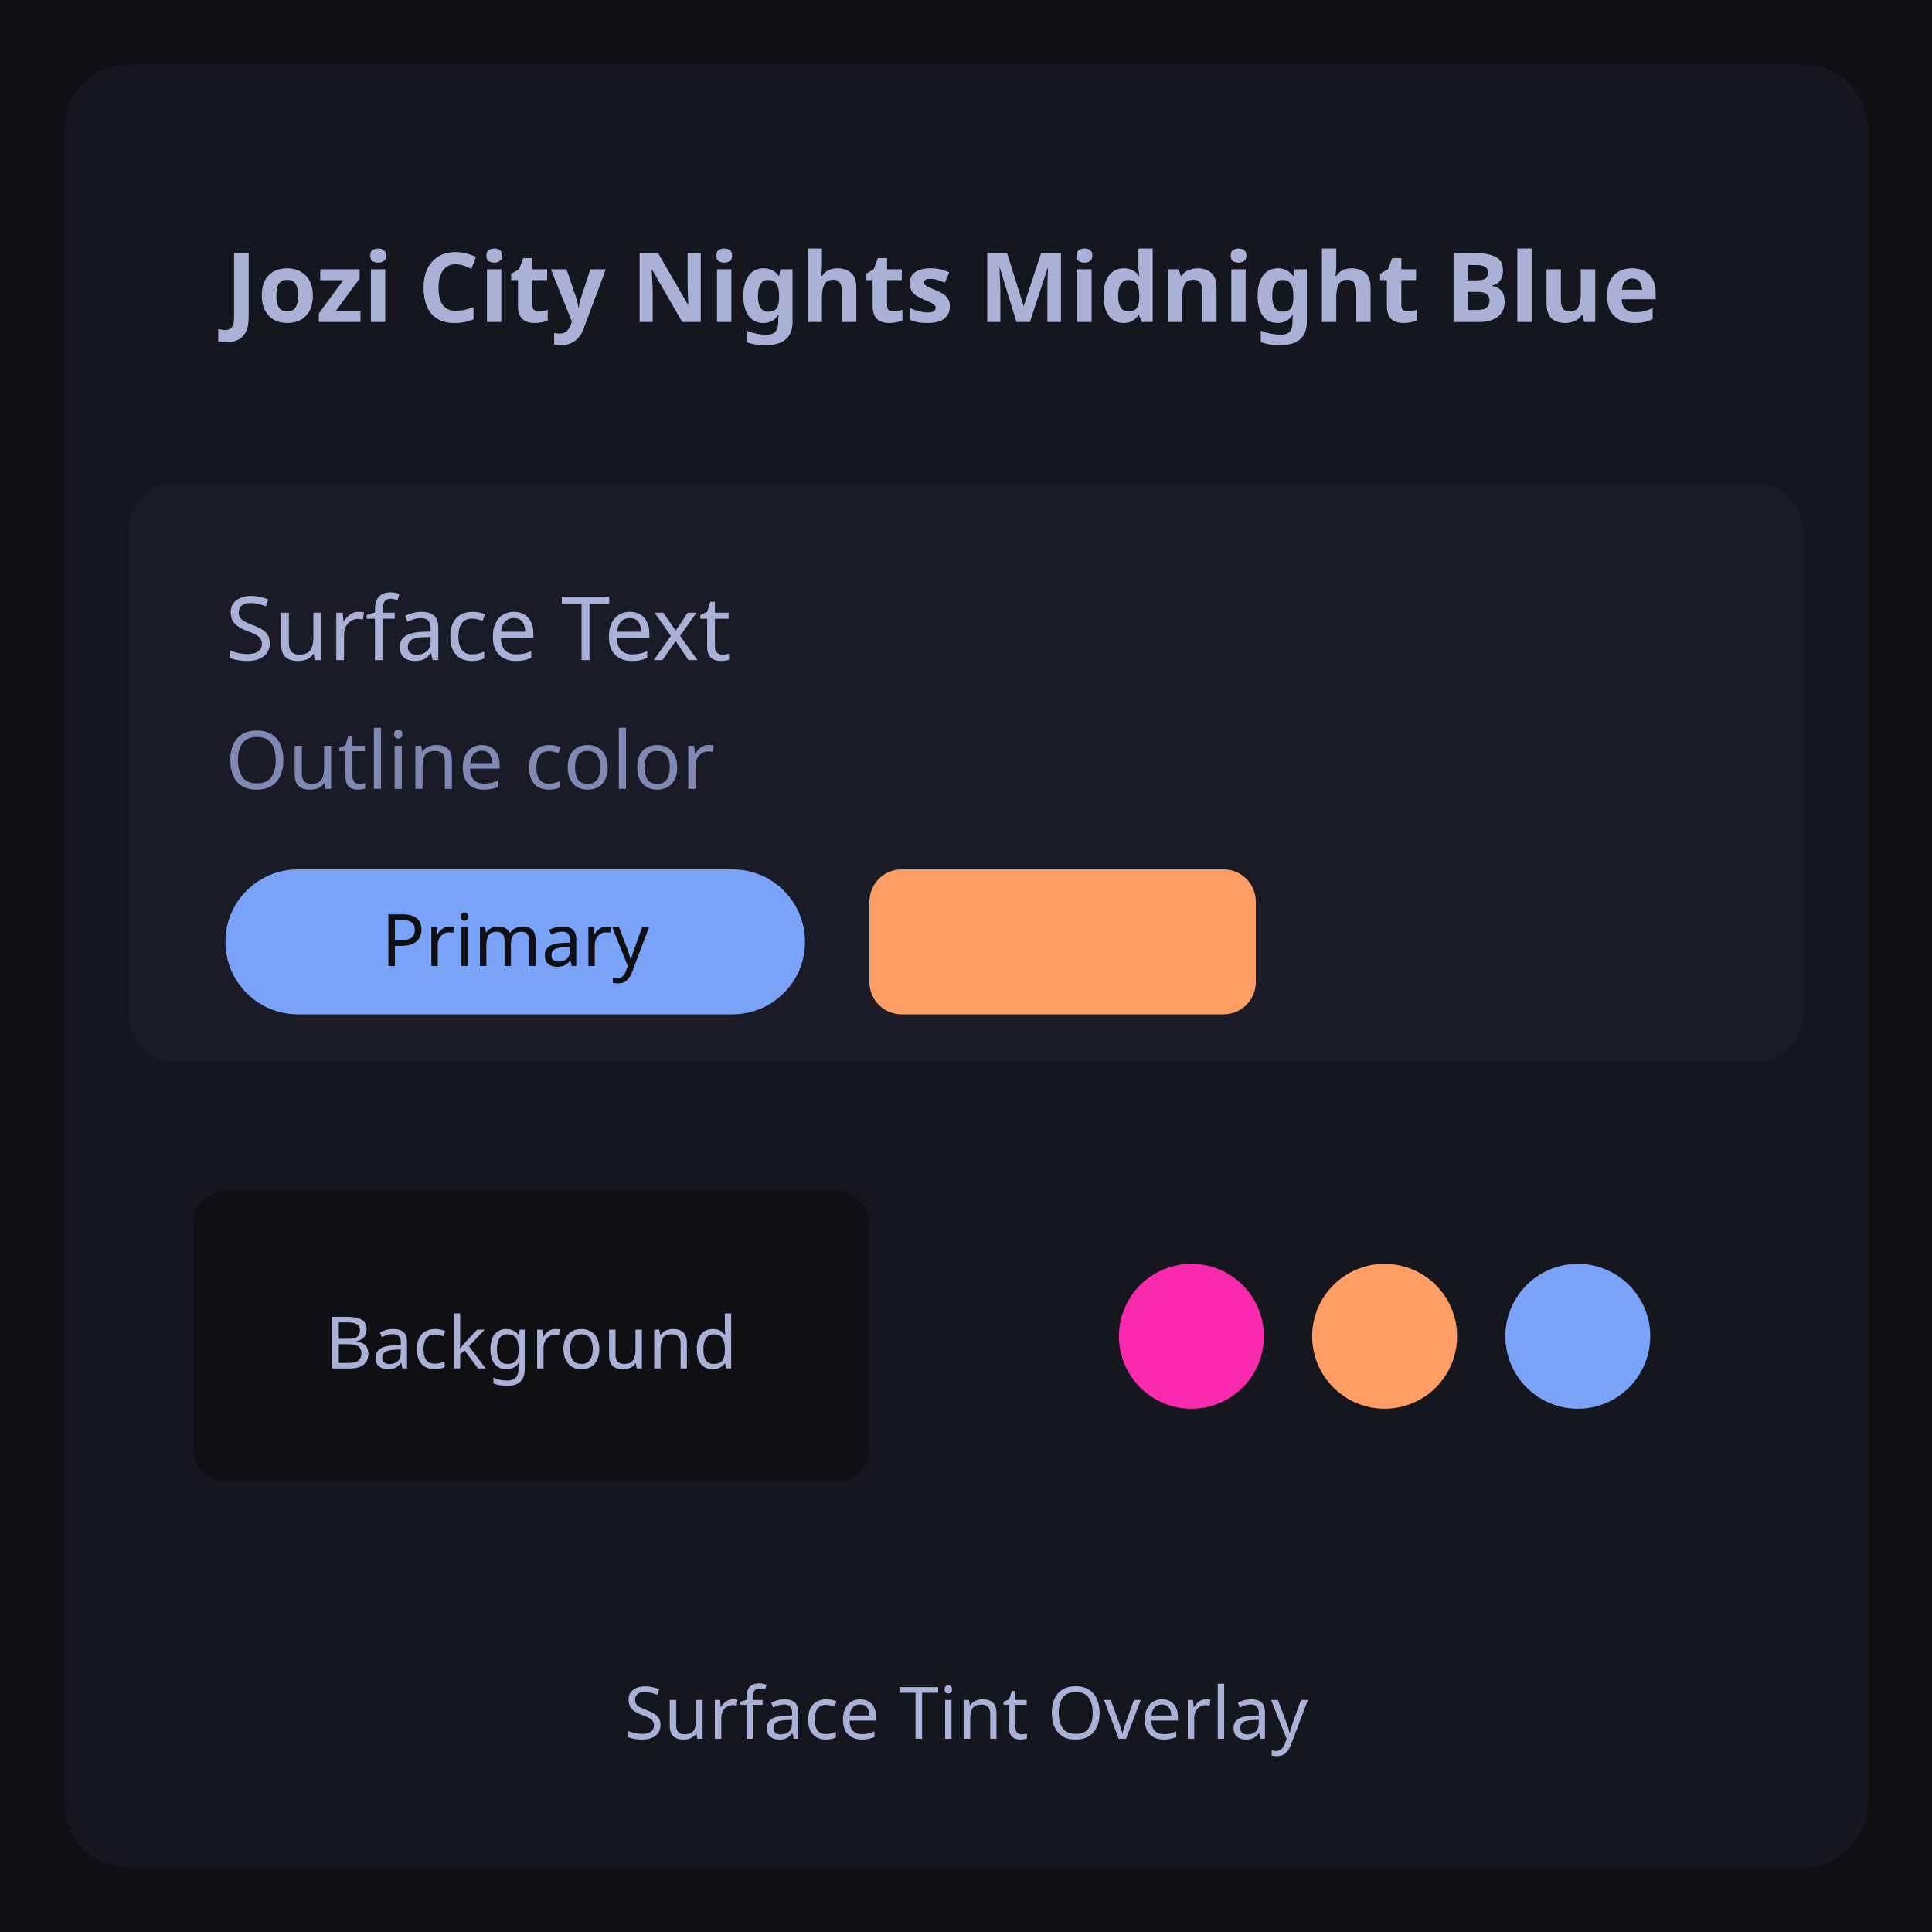
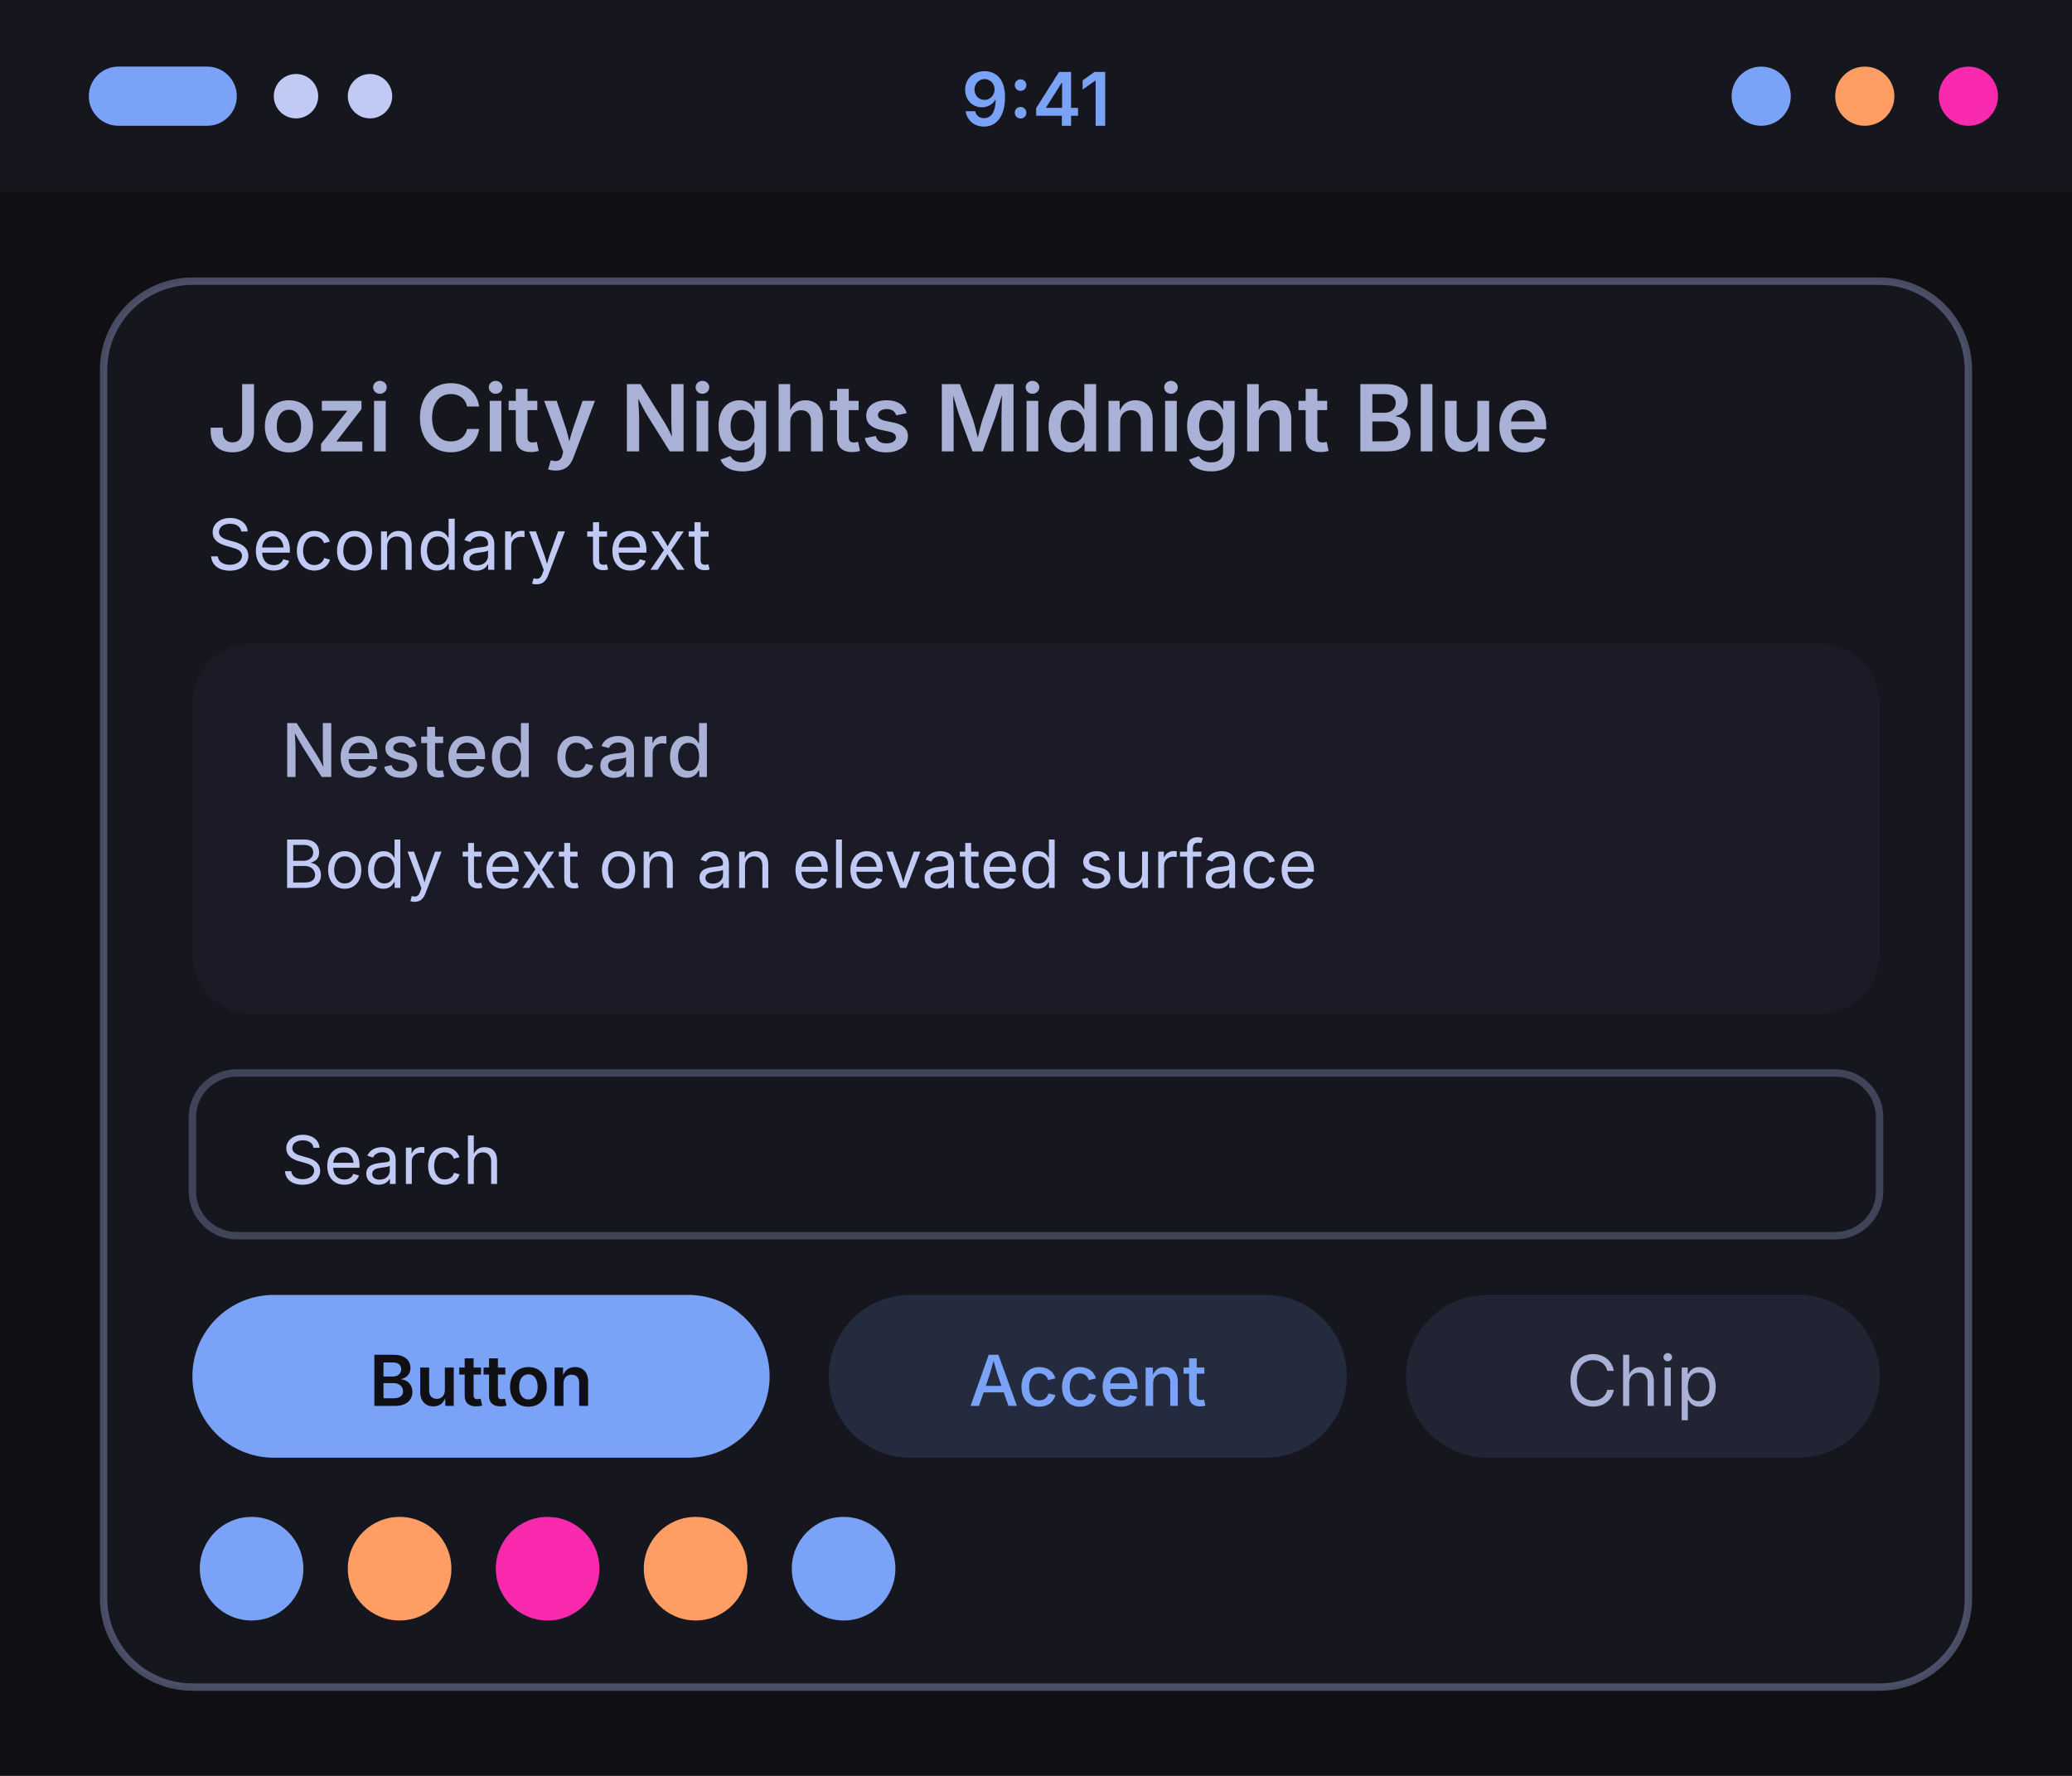
- <svg xmlns="http://www.w3.org/2000/svg" width="240" height="240" viewBox="0 0 240 240">
+ <svg xmlns="http://www.w3.org/2000/svg" width="280" height="240" viewBox="0 0 280 240">
  <g transform="translate(0, 0)">
-     <rect width="240" height="240" fill="#101014" />
-     <rect x="8" y="8" width="224" height="224" rx="8" fill="#16161e" />
-     <rect x="16" y="16" width="208" height="36" rx="6" fill="#16161e" />
-     <text x="28" y="40" font-family="system-ui, sans-serif" font-size="12" font-weight="600" fill="#a9b1d6">Jozi City Nights Midnight Blue</text>
-     <rect x="16" y="60" width="208" height="72" rx="6" fill="#1a1b26" />
-     <text x="28" y="82" font-family="system-ui, sans-serif" font-size="11" fill="#a9b1d6">Surface Text</text>
-     <text x="28" y="98" font-family="system-ui, sans-serif" font-size="10" fill="#8089b3">Outline color</text>
-     <rect x="28" y="108" width="72" height="18" rx="9" fill="#7aa2f7" />
-     <text x="64" y="120" font-family="system-ui, sans-serif" font-size="9" text-anchor="middle" fill="#101014">Primary</text>
-     <rect x="108" y="108" width="48" height="18" rx="4" fill="#ff9e64" />
-     <rect x="16" y="140" width="100" height="52" rx="6" fill="#16161e" />
-     <rect x="24" y="148" width="84" height="36" rx="4" fill="#101014" />
-     <text x="66" y="170" font-family="system-ui, sans-serif" font-size="9" text-anchor="middle" fill="#a9b1d6">Background</text>
-     <rect x="124" y="140" width="100" height="52" rx="6" fill="#16161e" />
-     <circle cx="148" cy="166" r="9" fill="#f92aad" />
-     <circle cx="172" cy="166" r="9" fill="#ff9e64" />
-     <circle cx="196" cy="166" r="9" fill="#7aa2f7" />
-     <rect x="16" y="200" width="208" height="24" rx="4" fill="#121520" opacity="0.15" />
-     <text x="120" y="216" font-family="system-ui, sans-serif" font-size="9" text-anchor="middle" fill="#a9b1d6">Surface Tint Overlay</text>
+     <rect width="280" height="240" fill="#101014" />
+     <rect width="280" height="26" fill="#16161e" />
+     <rect x="12" y="9" width="20" height="8" rx="4" fill="#7aa2f7" />
+     <circle cx="40" cy="13" r="3" fill="#c0caf5" />
+     <circle cx="50" cy="13" r="3" fill="#c0caf5" />
+     <text x="140" y="17" font-family="system-ui, -apple-system, Segoe UI, sans-serif" font-size="10" font-weight="600" text-anchor="middle" fill="#7aa2f7">9:41</text>
+     <circle cx="238" cy="13" r="4" fill="#7aa2f7" />
+     <circle cx="252" cy="13" r="4" fill="#ff9e64" />
+     <circle cx="266" cy="13" r="4" fill="#f92aad" />
+     <rect x="14" y="38" width="252" height="190" rx="12" fill="#16161e" stroke="#8089b3" stroke-opacity="0.5" />
+     <text x="28" y="61" font-family="system-ui, -apple-system, Segoe UI, sans-serif" font-size="12.5" font-weight="600" fill="#a9b1d6">Jozi City Nights Midnight Blue</text>
+     <text x="28" y="77" font-family="system-ui, -apple-system, Segoe UI, sans-serif" font-size="9.5" fill="#c0caf5">Secondary text</text>
+     <rect x="26" y="87" width="228" height="50" rx="8" fill="#1a1b26" />
+     <text x="38" y="105" font-family="system-ui, -apple-system, Segoe UI, sans-serif" font-size="10" font-weight="500" fill="#a9b1d6">Nested card</text>
+     <text x="38" y="120" font-family="system-ui, -apple-system, Segoe UI, sans-serif" font-size="9" fill="#c0caf5">Body text on an elevated surface</text>
+     <rect x="26" y="145" width="228" height="22" rx="6" fill="#16161e" stroke="#8089b3" stroke-opacity="0.4" />
+     <text x="38" y="160" font-family="system-ui, -apple-system, Segoe UI, sans-serif" font-size="9" fill="#c0caf5">Search</text>
+     <rect x="26" y="175" width="78" height="22" rx="11" fill="#7aa2f7" />
+     <text x="65" y="190" font-family="system-ui, -apple-system, Segoe UI, sans-serif" font-size="9.5" font-weight="600" text-anchor="middle" fill="#101014">Button</text>
+     <rect x="112" y="175" width="70" height="22" rx="11" fill="#7aa2f7" fill-opacity="0.15" />
+     <text x="147" y="190" font-family="system-ui, -apple-system, Segoe UI, sans-serif" font-size="9.5" font-weight="500" text-anchor="middle" fill="#7aa2f7">Accent</text>
+     <rect x="190" y="175" width="64" height="22" rx="11" fill="#232433" />
+     <text x="222" y="190" font-family="system-ui, -apple-system, Segoe UI, sans-serif" font-size="9.5" text-anchor="middle" fill="#a9b1d6">Chip</text>
+     <circle cx="34" cy="212" r="7" fill="#7aa2f7" />
+     <circle cx="54" cy="212" r="7" fill="#ff9e64" />
+     <circle cx="74" cy="212" r="7" fill="#f92aad" />
+     <circle cx="94" cy="212" r="7" fill="#ff9e64" />
+     <circle cx="114" cy="212" r="7" fill="#7aa2f7" />
  </g>
</svg>
